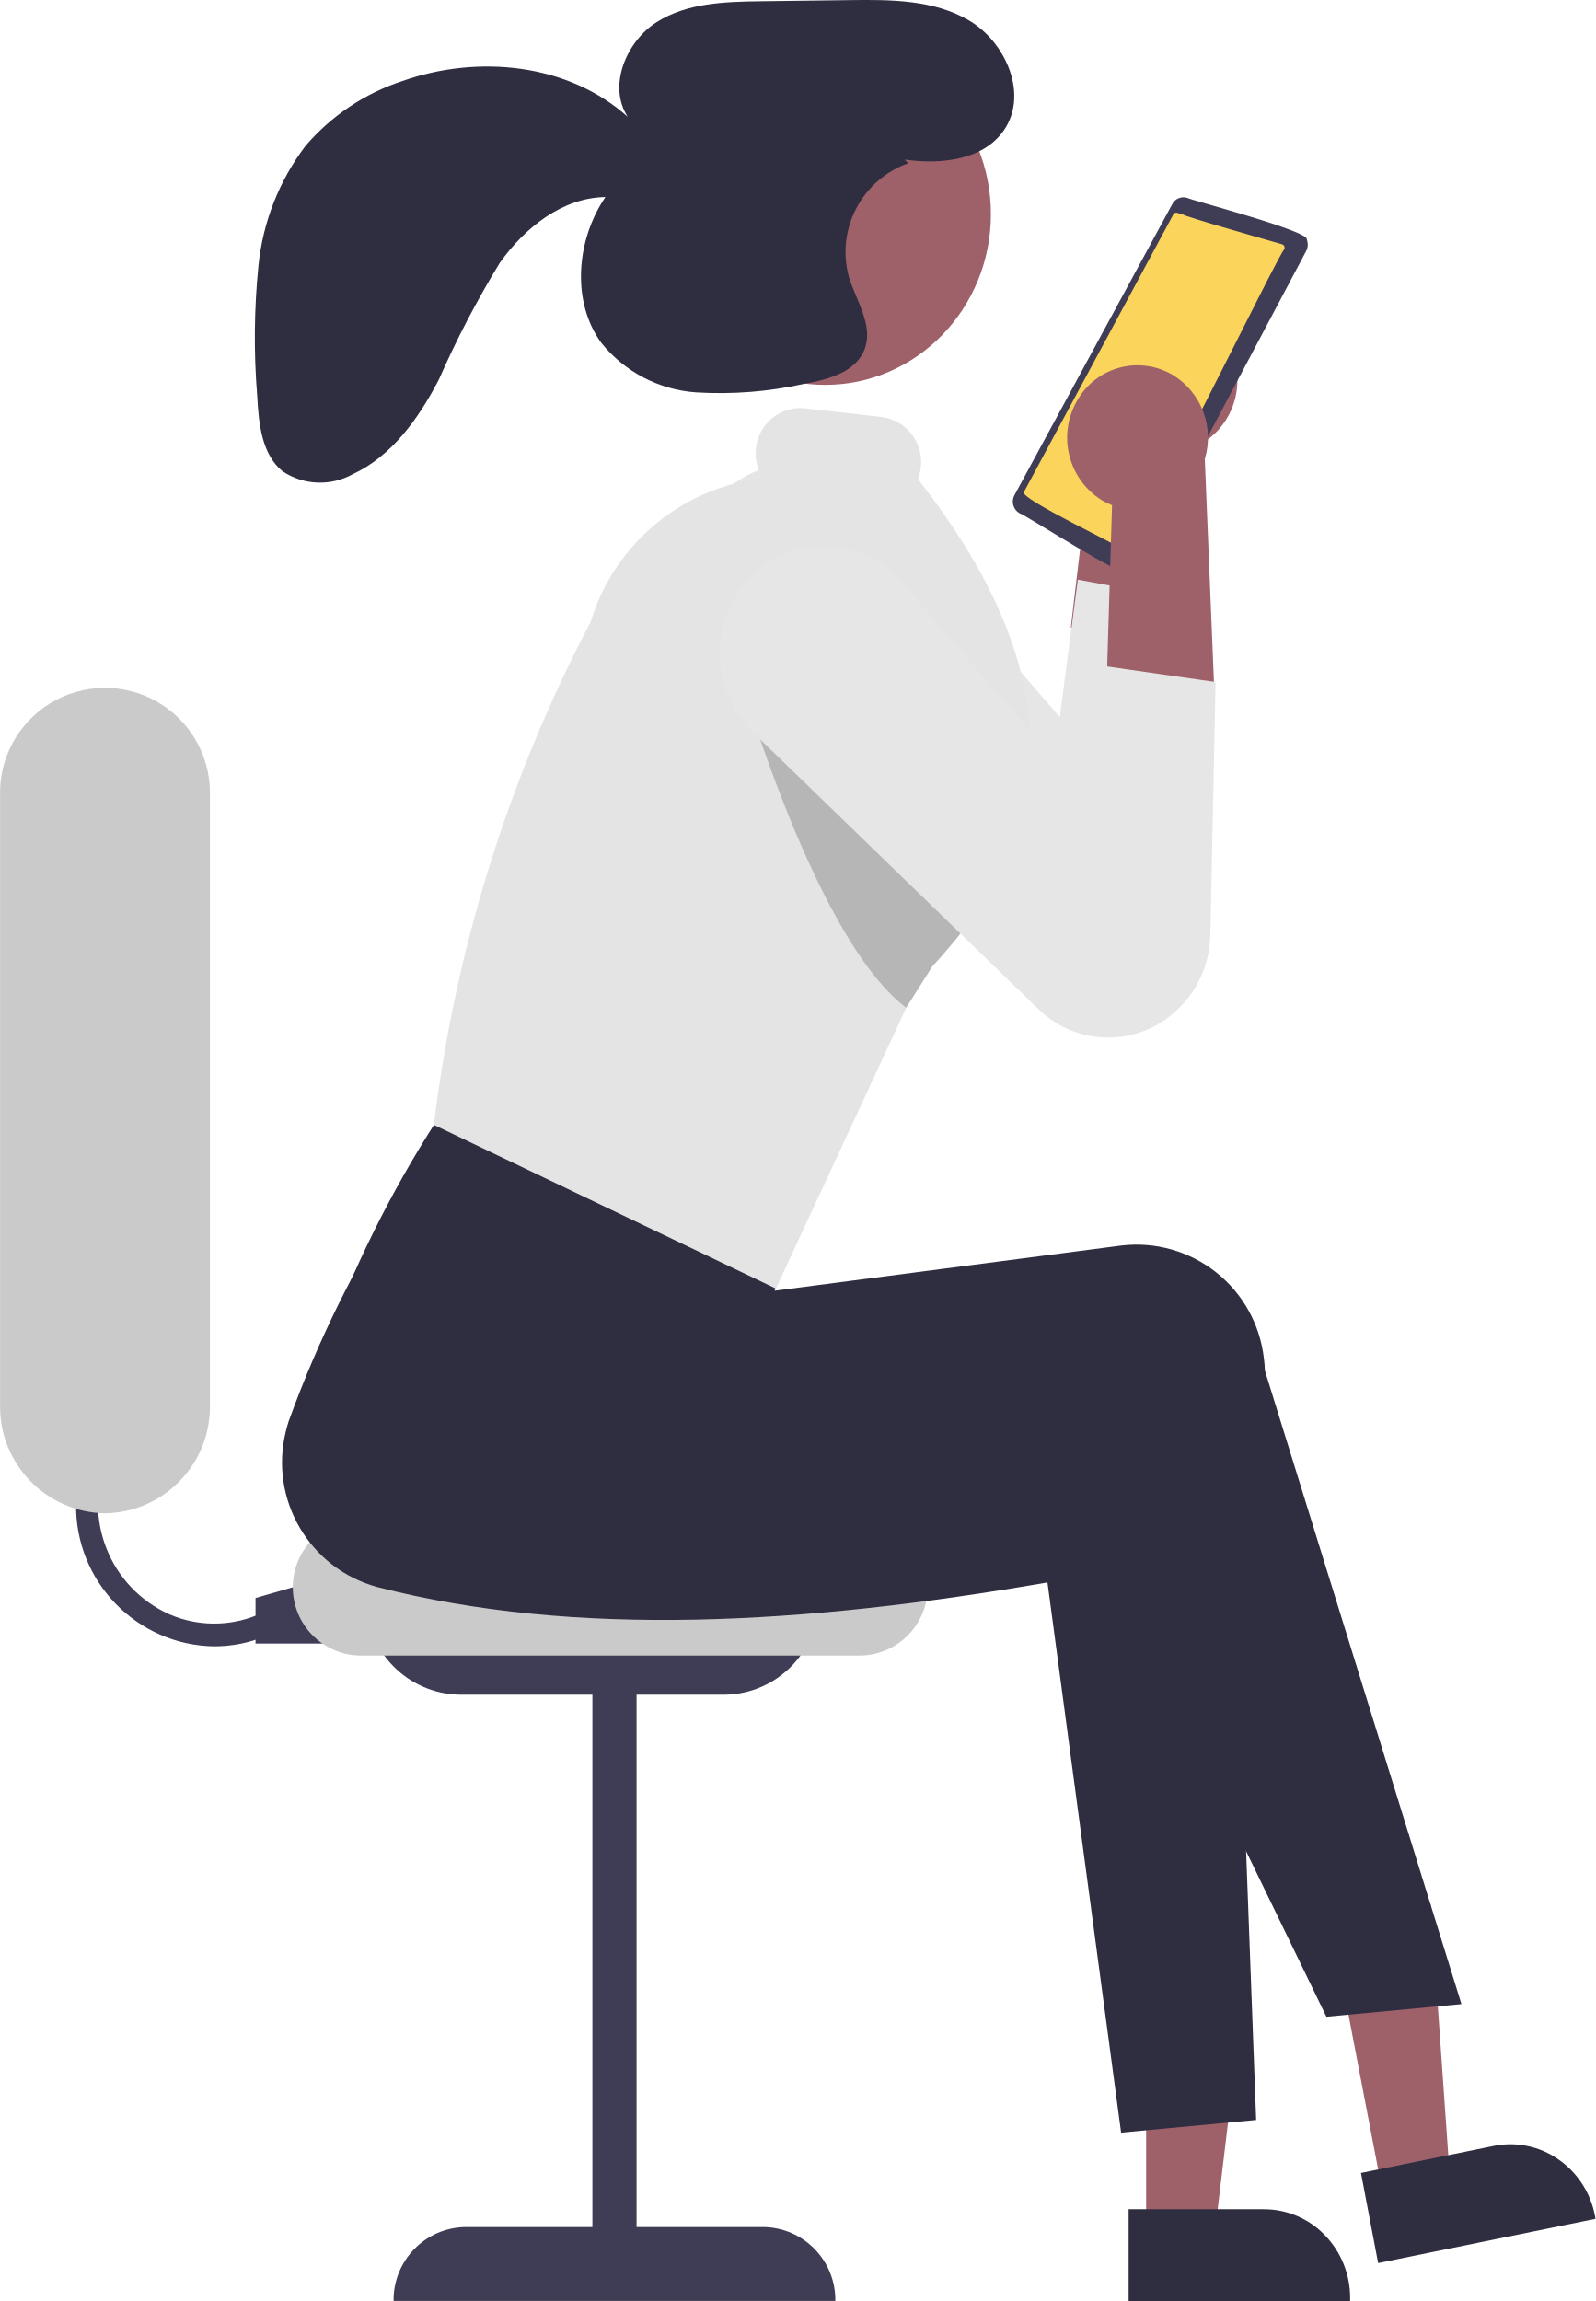
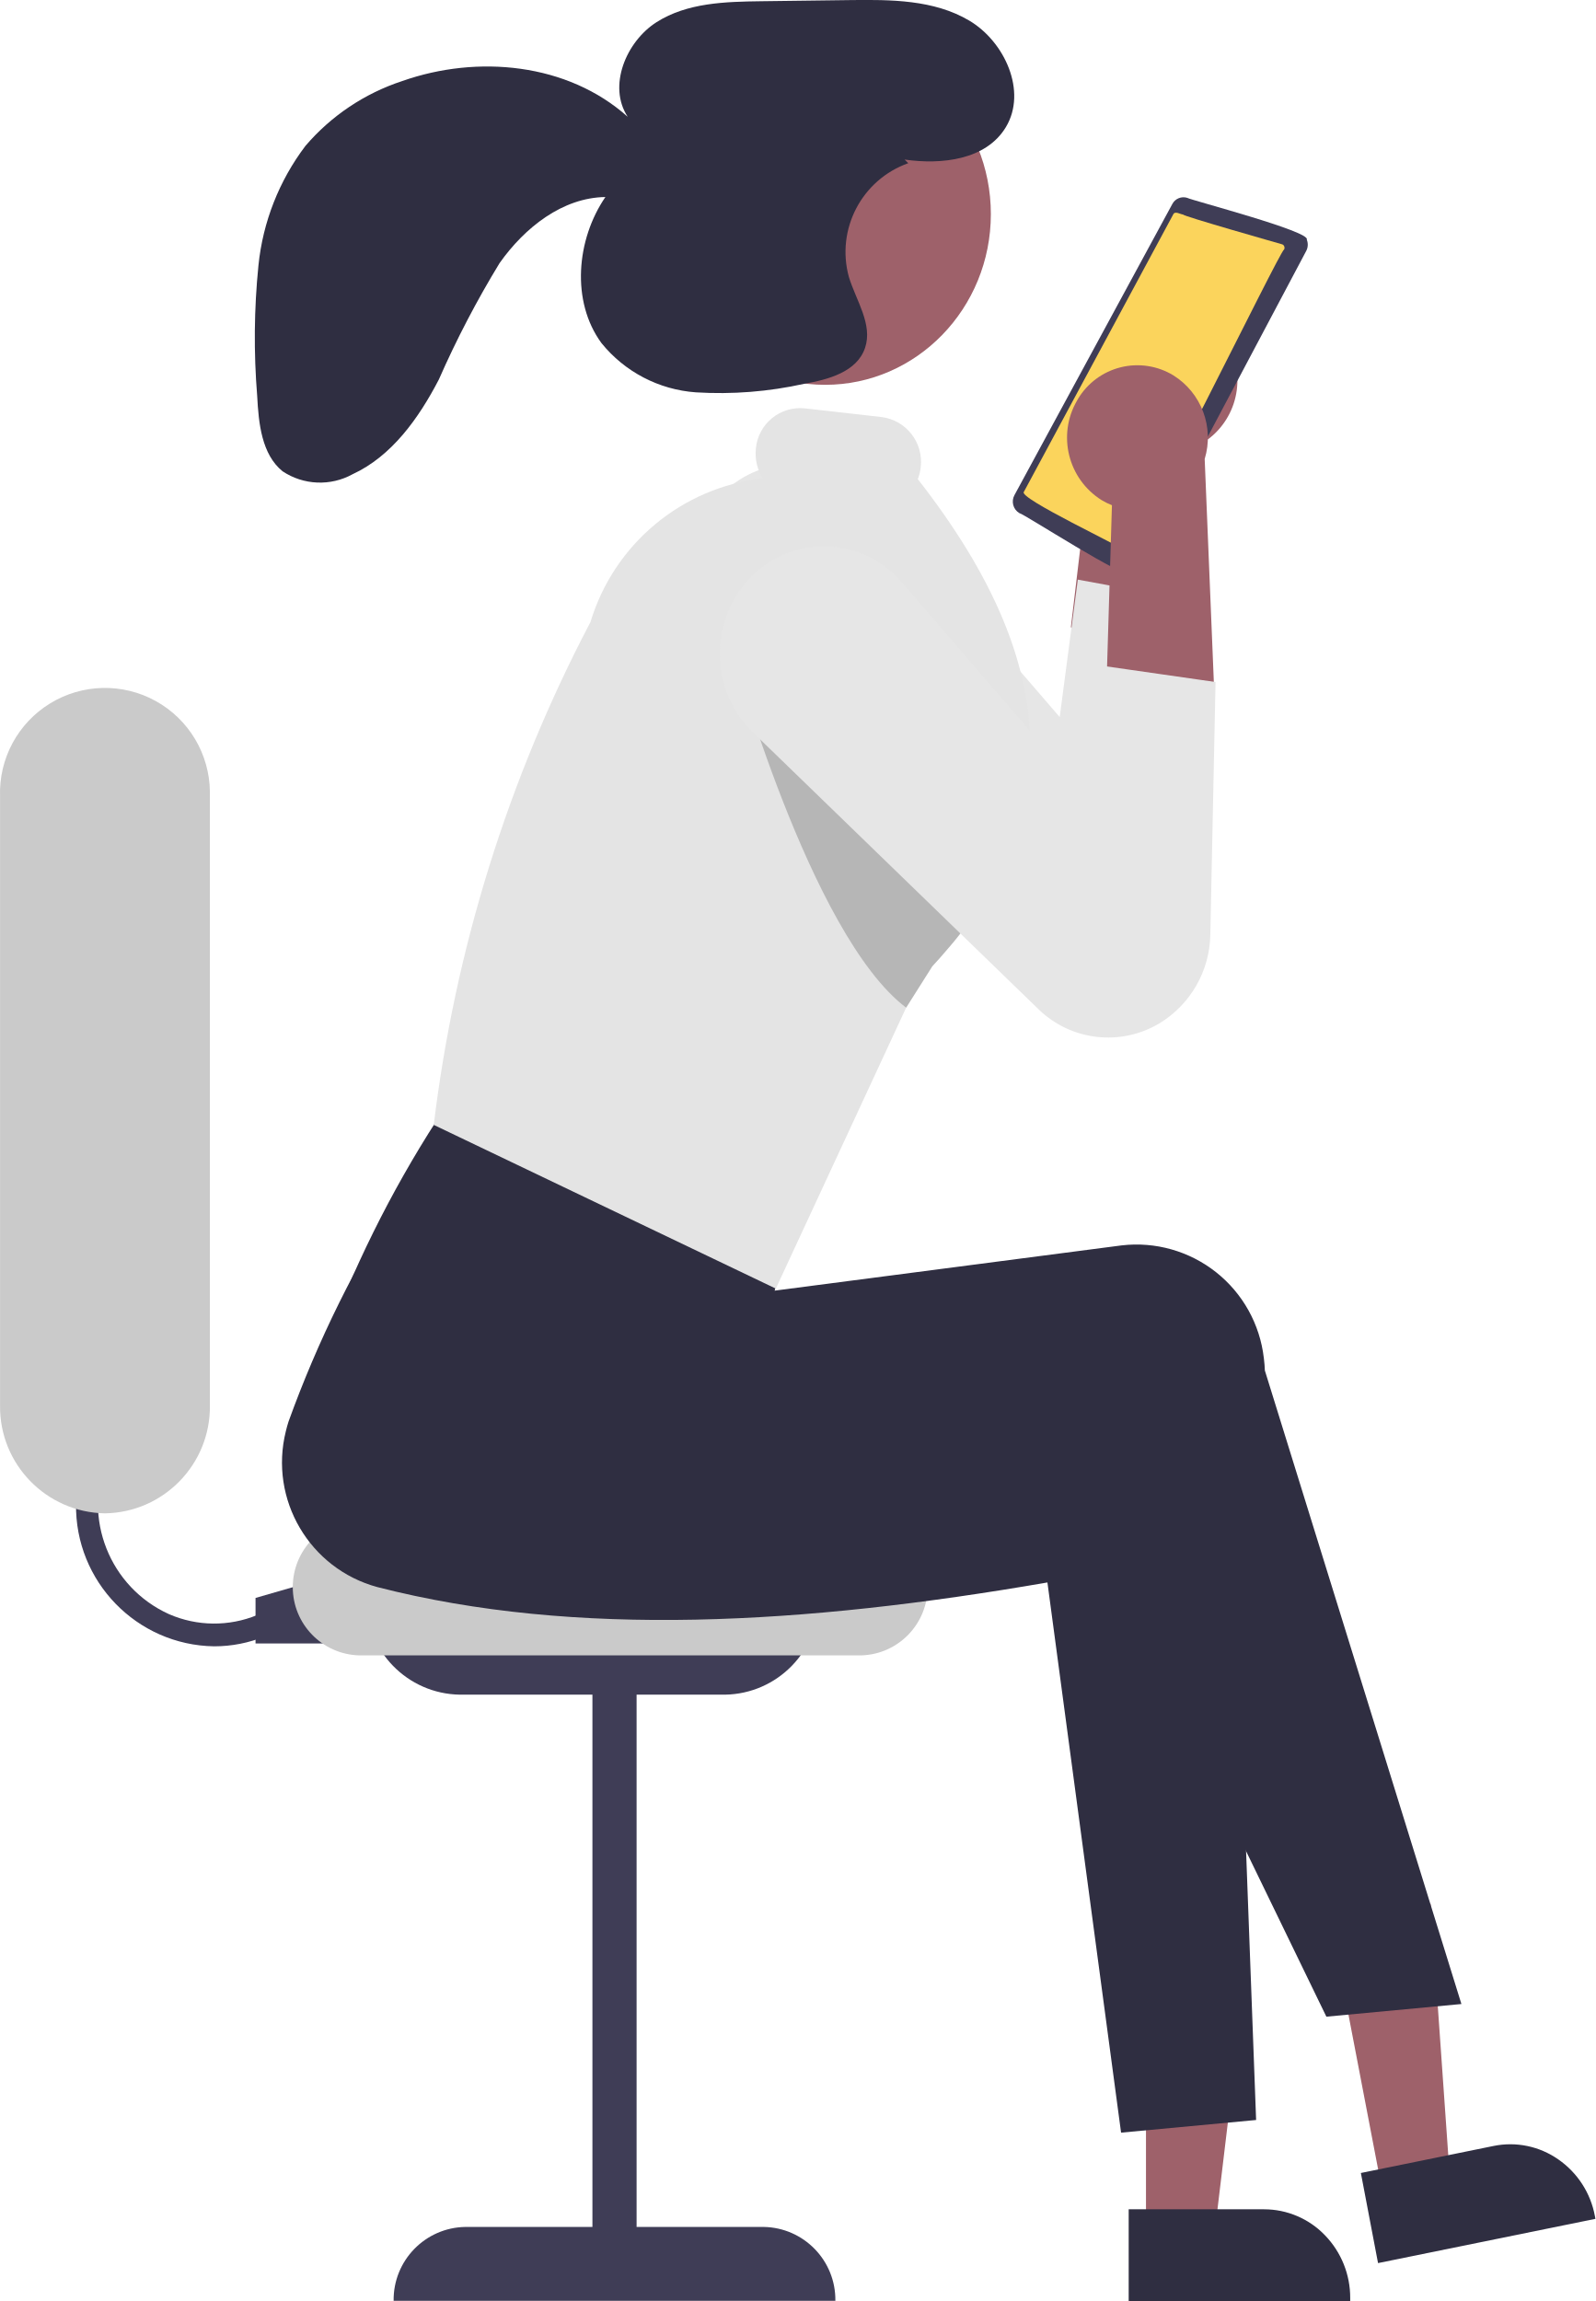
- <svg xmlns="http://www.w3.org/2000/svg" width="95" height="137" viewBox="0 0 95 137">
-   <g transform="translate(-166.548 -232.028)">
-     <path d="M368.79,289.58a4.378,4.378,0,0,1-1.916,5.778,4.128,4.128,0,0,1-.639.254l-.717,15.234-6.209-4.679,1.633-13.749a4.356,4.356,0,0,1,2.241-4.812,4.134,4.134,0,0,1,5.563,1.881C368.761,289.518,368.776,289.549,368.79,289.58Z" transform="translate(-129.005 -36.794)" fill="#9e616a" />
-     <path d="M409.222,589.363l4.014-.817-1.149-16.341-5.924,1.206Z" transform="translate(-160.362 -226.816)" fill="#9e616a" />
-     <path d="M411.534,616.828l7.9-1.609h0a4.98,4.98,0,0,1,3.854.8,5.266,5.266,0,0,1,2.179,3.37l.032.169-12.943,2.635Z" transform="translate(-163.956 -255.423)" fill="#2f2e41" />
-     <path d="M372.863,598.339h4.092l1.946-16.26h-6.039Z" transform="translate(-138.075 -233.398)" fill="#9e616a" />
-     <path d="M369.709,626.728h8.058a5.028,5.028,0,0,1,3.631,1.55,5.339,5.339,0,0,1,1.5,3.741v.172H369.709Z" transform="translate(-135.965 -263.164)" fill="#2f2e41" />
-     <path d="M188.46,502.661a8.351,8.351,0,0,1-8.22-8.477,8.686,8.686,0,0,1,.646-3.288l1.211.528a7.2,7.2,0,0,0,3.684,9.324,6.722,6.722,0,0,0,5.239.053l.488,1.258A7.972,7.972,0,0,1,188.46,502.661Z" transform="translate(-9.163 -172.611)" fill="#3f3d56" />
-     <path d="M222.738,515.52H212.546v-2.71l8.219-2.371Z" transform="translate(-30.784 -185.639)" fill="#3f3d56" />
-     <path d="M232.426,517.553h26.96a5.676,5.676,0,0,1-5.589,5.759H238.016a5.676,5.676,0,0,1-5.589-5.759Z" transform="translate(-44.089 -190.382)" fill="#3f3d56" />
-     <path d="M253.1,511.572H223.183a4.067,4.067,0,0,1,0-8.13H253.1a4.067,4.067,0,0,1,0,8.13Z" transform="translate(-35.262 -180.975)" fill="#cacaca" />
-     <path d="M320.276,323.048l-.057,2.738-.254,12.3a6.167,6.167,0,0,1-6.2,6.134h-.006a5.987,5.987,0,0,1-3.989-1.651L292.764,326.08a6.505,6.505,0,0,1-.28-9.146,6.407,6.407,0,0,1,.71-.655,6.078,6.078,0,0,1,8.334.752l11.231,13.02,1.079-8.182Z" transform="translate(-83.116 -55.328)" fill="#e6e6e6" />
-     <path d="M275.319,500.093l-8.04.753-4.385-32.758c-14.456,2.505-28.094,3.308-39.89.277a7.689,7.689,0,0,1-5.453-9.283q.069-.289.159-.571a68.284,68.284,0,0,1,6.811-13.768L243.89,451.9l.731,3.012,20.659-2.694a7.631,7.631,0,0,1,8.468,6.712c0,.019,0,.038.007.058q.042.339.055.681Z" transform="translate(-33.982 -141.843)" fill="#2f2e41" />
-     <path d="M291.652,484.818l-8.04.753-14.578-30.048c-14.456,2.506-28.093,3.308-39.889.277a7.69,7.69,0,0,1-5.453-9.283q.068-.289.159-.571a68.287,68.287,0,0,1,6.811-13.768l22.475,1.906-2.375,8.26,20.659-2.694a7.631,7.631,0,0,1,8.468,6.712c0,.019,0,.038.007.057q.042.339.054.681Z" transform="translate(-38.092 -133.467)" fill="#2f2e41" />
-     <ellipse cx="9.867" cy="10.166" rx="9.867" ry="10.166" transform="translate(205.811 234.611)" fill="#9e616a" />
-     <path d="M348.958,285.1a.8.8,0,0,0,.29,1.068c.264.033,6.464,4.063,6.641,3.6a.766.766,0,0,0,.46-.379l9.979-18.825a.8.8,0,0,0,.036-.676c.276-.485-6.879-2.345-7.123-2.491a.75.75,0,0,0-.884.37Z" transform="translate(-122.013 -23.589)" fill="#3f3d56" />
-     <path d="M366.209,272.01s-5.988-1.7-5.887-1.771c-.162-.006-.49-.242-.594,0l-8.888,16.51c-.382.36,5.9,3.3,5.953,3.474.5.315,9.271-17.812,9.541-17.905a.218.218,0,0,0-.084-.291A.234.234,0,0,0,366.209,272.01Z" transform="translate(-123.326 -25.436)" fill="#fbd45c" />
-     <path d="M273.465,309.246a2.78,2.78,0,0,0,.173-.707,2.692,2.692,0,0,0-2.327-2.989l-4.587-.519a2.65,2.65,0,0,0-2.9,2.381l0,.017a2.764,2.764,0,0,0,.409,1.772,12.139,12.139,0,0,0-10.258,8.554,86.852,86.852,0,0,0-9.33,29.94l20.366,9.747,7.756-16.721,1.561-2.468c.3-.326.594-.651.87-.982a21.778,21.778,0,0,0,3.812-6.186,16.347,16.347,0,0,0,1.113-5.08C280.432,320.43,277.837,314.843,273.465,309.246Z" transform="translate(-52.265 -48.693)" fill="#e4e4e4" />
-     <path d="M314.836,357.024a21.793,21.793,0,0,1-3.812,6.186c-.275.331-.566.656-.87.982l-1.561,2.468c-5.754-4.347-10.416-21.462-10.416-21.462l6.492-1.273Z" transform="translate(-88.092 -74.633)" opacity="0.2" style="isolation:isolate" />
-     <path d="M359.234,299.5a4.392,4.392,0,0,0,1.465,5.916,4.143,4.143,0,0,0,.618.305l-.46,15.244,6.55-4.156-.568-13.839a4.375,4.375,0,0,0-1.863-4.98,4.121,4.121,0,0,0-5.685,1.41C359.272,299.438,359.252,299.471,359.234,299.5Z" transform="translate(-128.56 -43.611)" fill="#9e616a" />
-     <path d="M318.435,336.771l7.2,1.032-.31,15.034a6.3,6.3,0,0,1-3.051,5.3h0a5.944,5.944,0,0,1-7.143-.817l-17.006-16.486a6.536,6.536,0,0,1-.475-8.924h0a6.082,6.082,0,0,1,8.618-.731c.048.041.1.083.143.126a6.277,6.277,0,0,1,.479.481l11.229,13.02Z" transform="translate(-86.714 -65.166)" fill="#e6e6e6" />
-     <path d="M172.8,404.195a6.351,6.351,0,0,1-6.247-6.436V361.513a6.249,6.249,0,1,1,12.494-.278c0,.093,0,.185,0,.278v36.246A6.351,6.351,0,0,1,172.8,404.195Z" transform="translate(0 -82.066)" fill="#cacaca" />
-     <path d="M259.426,563.551h-7.562v-33.18h-2.63v33.18h-7.562a4.341,4.341,0,0,0-4.274,4.4h26.3A4.341,4.341,0,0,0,259.426,563.551Z" transform="translate(-47.416 -198.927)" fill="#3f3d56" />
-     <path d="M254.961,233.363c-2.108-1.25-4.675-1.253-7.107-1.222l-5.287.068c-2.139.028-4.4.089-6.219,1.243s-2.926,3.815-1.723,5.638c-3.578-3.2-8.937-3.709-13.423-2.129a12.858,12.858,0,0,0-5.763,3.859,14.161,14.161,0,0,0-2.8,7.123,42.814,42.814,0,0,0-.074,7.776c.084,1.63.267,3.469,1.512,4.478a4.02,4.02,0,0,0,4.166.175c2.326-1.073,3.935-3.323,5.137-5.639a58.414,58.414,0,0,1,3.616-6.932c1.5-2.125,3.755-3.9,6.3-3.934-1.733,2.534-2.049,6.216-.238,8.691a7.955,7.955,0,0,0,5.628,2.938,23.141,23.141,0,0,0,6.45-.51c1.444-.252,3.143-.714,3.621-2.141.469-1.4-.536-2.812-.966-4.224a5.614,5.614,0,0,1,3.538-6.769l-.217-.216c2.207.317,4.85.023,6.026-1.928C258.422,237.582,257.069,234.613,254.961,233.363Z" transform="translate(-30.702 -0.106)" fill="#2f2e41" />
+ <svg xmlns="http://www.w3.org/2000/svg" viewBox="0 0 95 137">
+   <g transform="translate(-166.55 -232.03)">
+     <path transform="translate(-129 -36.794)" d="m368.79 289.58a4.378 4.378 0 0 1-1.916 5.778 4.128 4.128 0 0 1-0.639 0.254l-0.717 15.234-6.209-4.679 1.633-13.749a4.356 4.356 0 0 1 2.241-4.812 4.134 4.134 0 0 1 5.563 1.881c0.015 0.031 0.03 0.062 0.044 0.093z" fill="#9e616a" />
+     <path transform="translate(-160.36 -226.82)" d="m409.22 589.36 4.014-0.817-1.149-16.341-5.924 1.206z" fill="#9e616a" />
+     <path transform="translate(-163.96 -255.42)" d="M411.534,616.828l7.9-1.609h0a4.98,4.98,0,0,1,3.854.8,5.266,5.266,0,0,1,2.179,3.37l.032.169-12.943,2.635Z" fill="#2f2e41" />
+     <path transform="translate(-138.08 -233.4)" d="m372.86 598.34h4.092l1.946-16.26h-6.039z" fill="#9e616a" />
+     <path transform="translate(-135.96 -263.16)" d="m369.71 626.73h8.058a5.028 5.028 0 0 1 3.631 1.55 5.339 5.339 0 0 1 1.5 3.741v0.172h-13.189z" fill="#2f2e41" />
+     <path transform="translate(-9.163 -172.61)" d="M188.46,502.661a8.351,8.351,0,0,1-8.22-8.477,8.686,8.686,0,0,1,.646-3.288l1.211.528a7.2,7.2,0,0,0,3.684,9.324,6.722,6.722,0,0,0,5.239.053l.488,1.258A7.972,7.972,0,0,1,188.46,502.661Z" fill="#3f3d56" />
+     <path transform="translate(-30.784 -185.64)" d="m222.74 515.52h-10.192v-2.71l8.219-2.371z" fill="#3f3d56" />
+     <path transform="translate(-44.089 -190.38)" d="m232.43 517.55h26.96a5.676 5.676 0 0 1-5.589 5.759h-15.781a5.676 5.676 0 0 1-5.589-5.759z" fill="#3f3d56" />
+     <path transform="translate(-35.262 -180.98)" d="m253.1 511.57h-29.917a4.067 4.067 0 0 1 0-8.13h29.917a4.067 4.067 0 0 1 0 8.13z" fill="#cacaca" />
+     <path transform="translate(-83.116 -55.328)" d="M320.276,323.048l-.057,2.738-.254,12.3a6.167,6.167,0,0,1-6.2,6.134h-.006a5.987,5.987,0,0,1-3.989-1.651L292.764,326.08a6.505,6.505,0,0,1-.28-9.146,6.407,6.407,0,0,1,.71-.655,6.078,6.078,0,0,1,8.334.752l11.231,13.02,1.079-8.182Z" fill="#e6e6e6" />
+     <path transform="translate(-33.982 -141.84)" d="M275.319,500.093l-8.04.753-4.385-32.758c-14.456,2.505-28.094,3.308-39.89.277a7.689,7.689,0,0,1-5.453-9.283q.069-.289.159-.571a68.284,68.284,0,0,1,6.811-13.768L243.89,451.9l.731,3.012,20.659-2.694a7.631,7.631,0,0,1,8.468,6.712c0,.019,0,.038.007.058q.042.339.055.681Z" fill="#2f2e41" />
+     <path transform="translate(-38.092 -133.47)" d="M291.652,484.818l-8.04.753-14.578-30.048c-14.456,2.506-28.093,3.308-39.889.277a7.69,7.69,0,0,1-5.453-9.283q.068-.289.159-.571a68.287,68.287,0,0,1,6.811-13.768l22.475,1.906-2.375,8.26,20.659-2.694a7.631,7.631,0,0,1,8.468,6.712c0,.019,0,.038.007.057q.042.339.054.681Z" fill="#2f2e41" />
+     <ellipse transform="translate(205.81 234.61)" cx="9.867" cy="10.166" rx="9.867" ry="10.166" fill="#9e616a" />
+     <path transform="translate(-122.01 -23.589)" d="M348.958,285.1a.8.8,0,0,0,.29,1.068c.264.033,6.464,4.063,6.641,3.6a.766.766,0,0,0,.46-.379l9.979-18.825a.8.8,0,0,0,.036-.676c.276-.485-6.879-2.345-7.123-2.491a.75.75,0,0,0-.884.37Z" fill="#3f3d56" />
+     <path transform="translate(-123.33 -25.436)" d="M366.209,272.01s-5.988-1.7-5.887-1.771c-.162-.006-.49-.242-.594,0l-8.888,16.51c-.382.36,5.9,3.3,5.953,3.474.5.315,9.271-17.812,9.541-17.905a.218.218,0,0,0-.084-.291A.234.234,0,0,0,366.209,272.01Z" fill="#fbd45c" />
+     <path transform="translate(-52.265 -48.693)" d="m273.46 309.25a2.78 2.78 0 0 0 0.173-0.707 2.692 2.692 0 0 0-2.327-2.989l-4.587-0.519a2.65 2.65 0 0 0-2.9 2.381v0.017a2.764 2.764 0 0 0 0.409 1.772 12.139 12.139 0 0 0-10.258 8.554 86.852 86.852 0 0 0-9.33 29.94l20.366 9.747 7.756-16.721 1.561-2.468c0.3-0.326 0.594-0.651 0.87-0.982a21.778 21.778 0 0 0 3.812-6.186 16.347 16.347 0 0 0 1.113-5.08c0.309-5.575-2.286-11.162-6.658-16.759z" fill="#e4e4e4" />
+     <path transform="translate(-88.092 -74.633)" d="M314.836,357.024a21.793,21.793,0,0,1-3.812,6.186c-.275.331-.566.656-.87.982l-1.561,2.468c-5.754-4.347-10.416-21.462-10.416-21.462l6.492-1.273Z" opacity=".2" style="isolation:isolate" />
+     <path transform="translate(-128.56 -43.611)" d="m359.23 299.5a4.392 4.392 0 0 0 1.465 5.916 4.143 4.143 0 0 0 0.618 0.305l-0.46 15.244 6.55-4.156-0.568-13.839a4.375 4.375 0 0 0-1.863-4.98 4.121 4.121 0 0 0-5.685 1.41c-0.019 0.038-0.039 0.071-0.057 0.1z" fill="#9e616a" />
+     <path transform="translate(-86.714 -65.166)" d="M318.435,336.771l7.2,1.032-.31,15.034a6.3,6.3,0,0,1-3.051,5.3h0a5.944,5.944,0,0,1-7.143-.817l-17.006-16.486a6.536,6.536,0,0,1-.475-8.924h0a6.082,6.082,0,0,1,8.618-.731c.048.041.1.083.143.126a6.277,6.277,0,0,1,.479.481l11.229,13.02Z" fill="#e6e6e6" />
+     <path transform="translate(0 -82.066)" d="m172.8 404.2a6.351 6.351 0 0 1-6.247-6.436v-36.246a6.249 6.249 0 1 1 12.494-0.278v0.278 36.246a6.351 6.351 0 0 1-6.247 6.436z" fill="#cacaca" />
+     <path transform="translate(-47.416 -198.93)" d="m259.43 563.55h-7.562v-33.18h-2.63v33.18h-7.562a4.341 4.341 0 0 0-4.274 4.4h26.3a4.341 4.341 0 0 0-4.272-4.4z" fill="#3f3d56" />
+     <path transform="translate(-30.702 -.106)" d="M254.961,233.363c-2.108-1.25-4.675-1.253-7.107-1.222l-5.287.068c-2.139.028-4.4.089-6.219,1.243s-2.926,3.815-1.723,5.638c-3.578-3.2-8.937-3.709-13.423-2.129a12.858,12.858,0,0,0-5.763,3.859,14.161,14.161,0,0,0-2.8,7.123,42.814,42.814,0,0,0-.074,7.776c.084,1.63.267,3.469,1.512,4.478a4.02,4.02,0,0,0,4.166.175c2.326-1.073,3.935-3.323,5.137-5.639a58.414,58.414,0,0,1,3.616-6.932c1.5-2.125,3.755-3.9,6.3-3.934-1.733,2.534-2.049,6.216-.238,8.691a7.955,7.955,0,0,0,5.628,2.938,23.141,23.141,0,0,0,6.45-.51c1.444-.252,3.143-.714,3.621-2.141.469-1.4-.536-2.812-.966-4.224a5.614,5.614,0,0,1,3.538-6.769l-.217-.216c2.207.317,4.85.023,6.026-1.928C258.422,237.582,257.069,234.613,254.961,233.363Z" fill="#2f2e41" />
  </g>
</svg>
